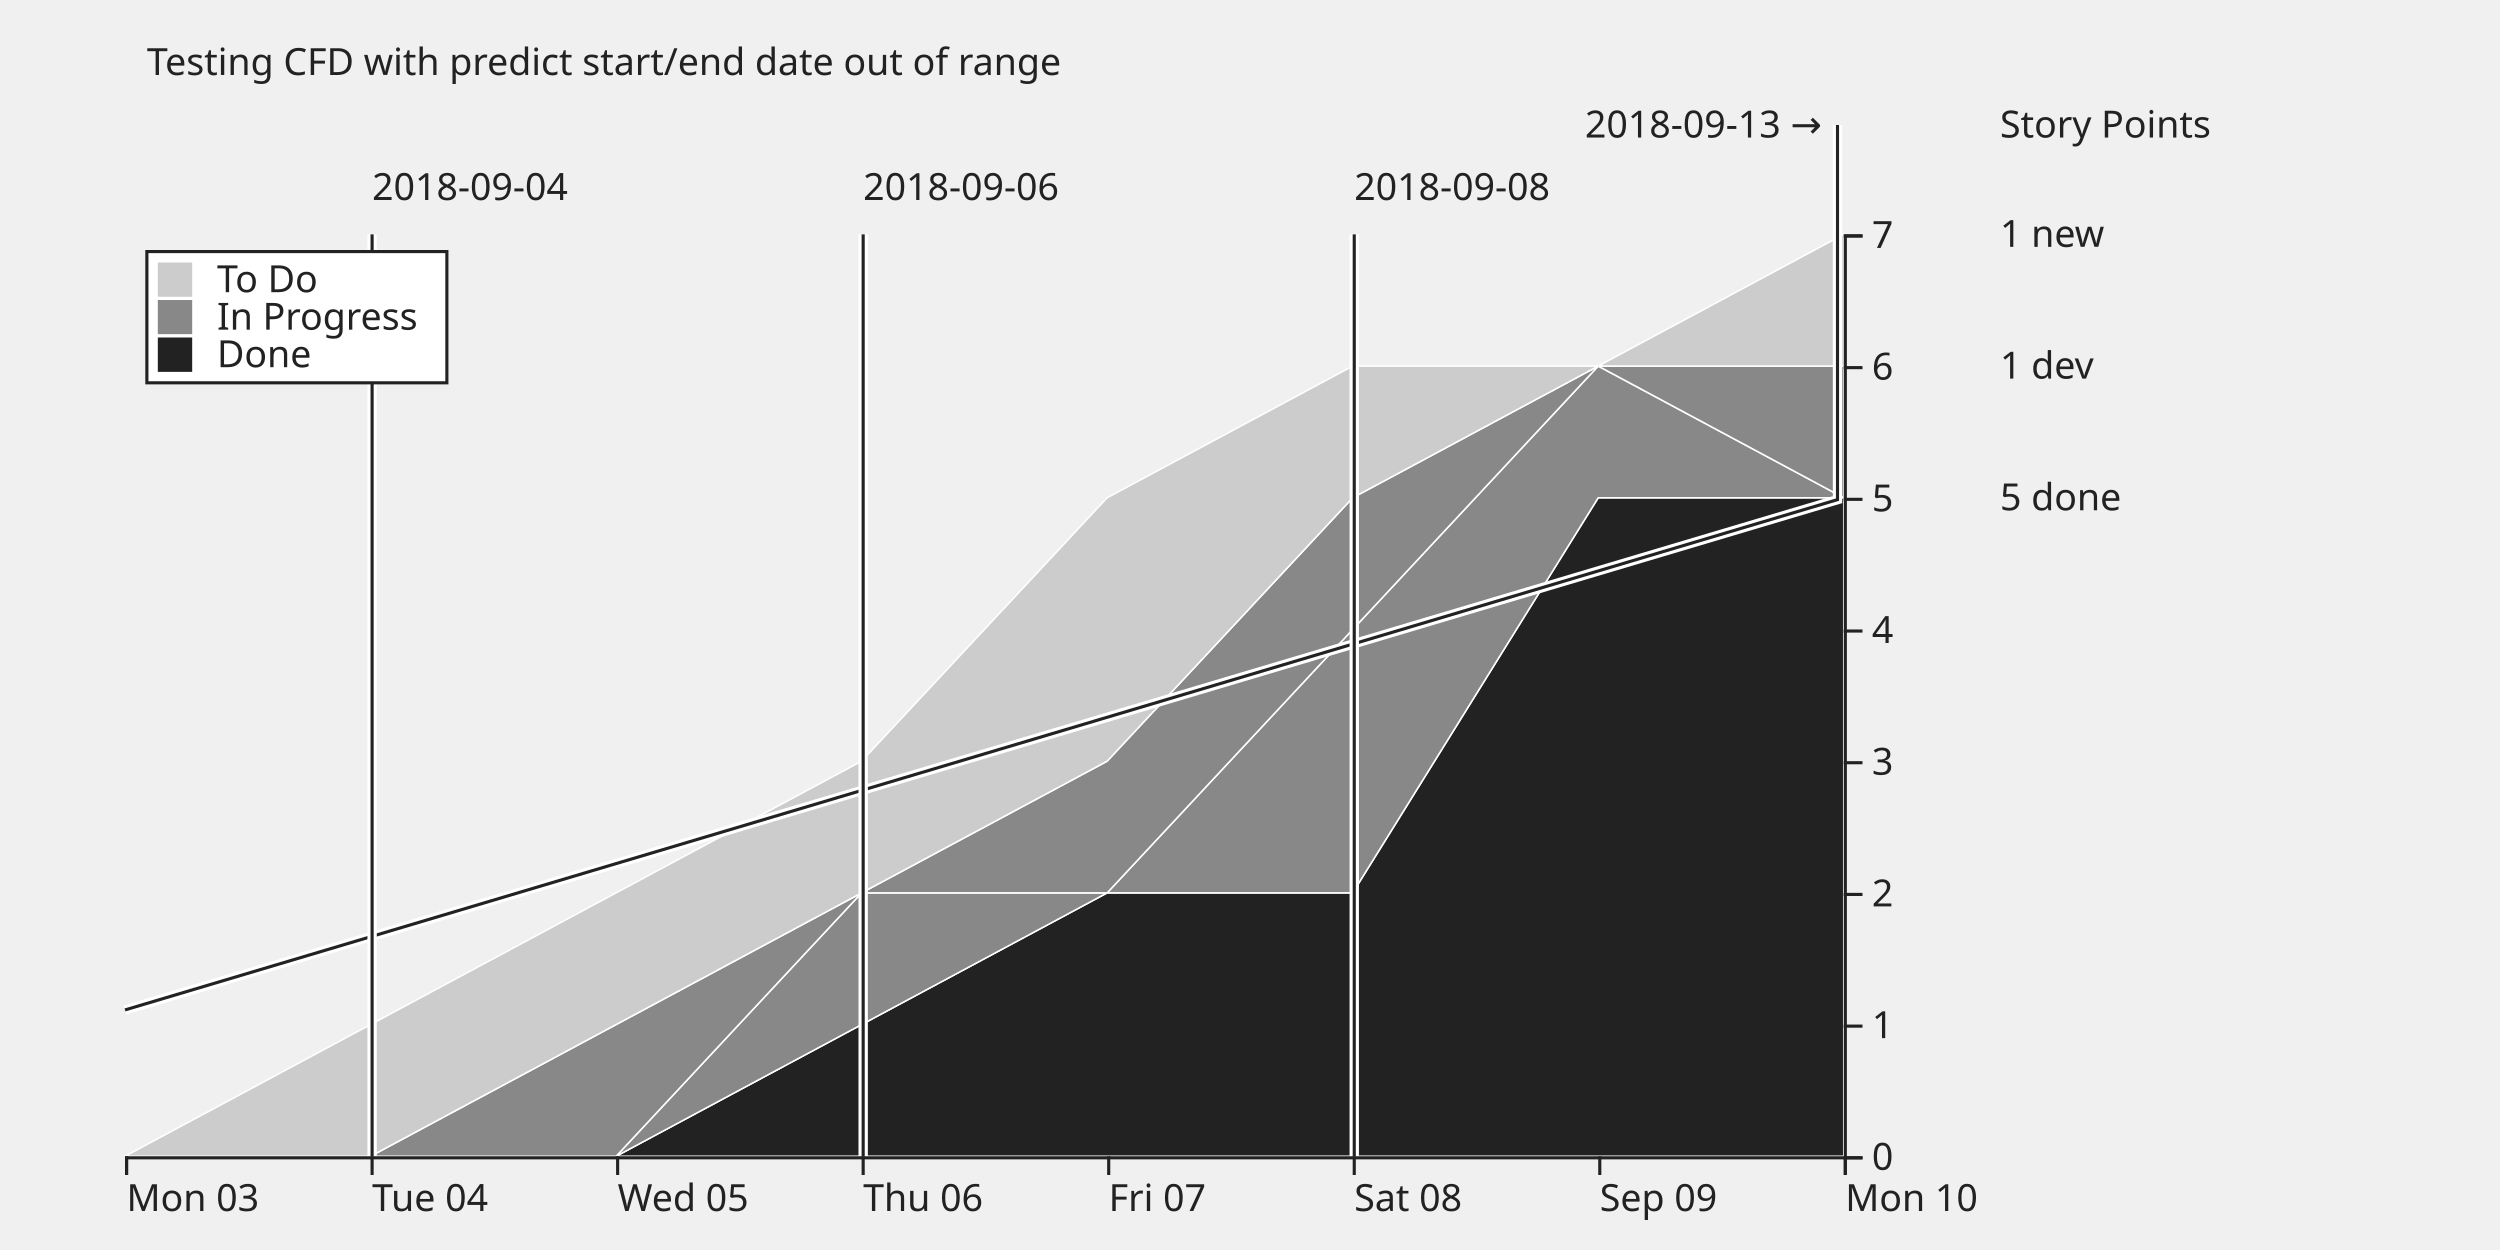
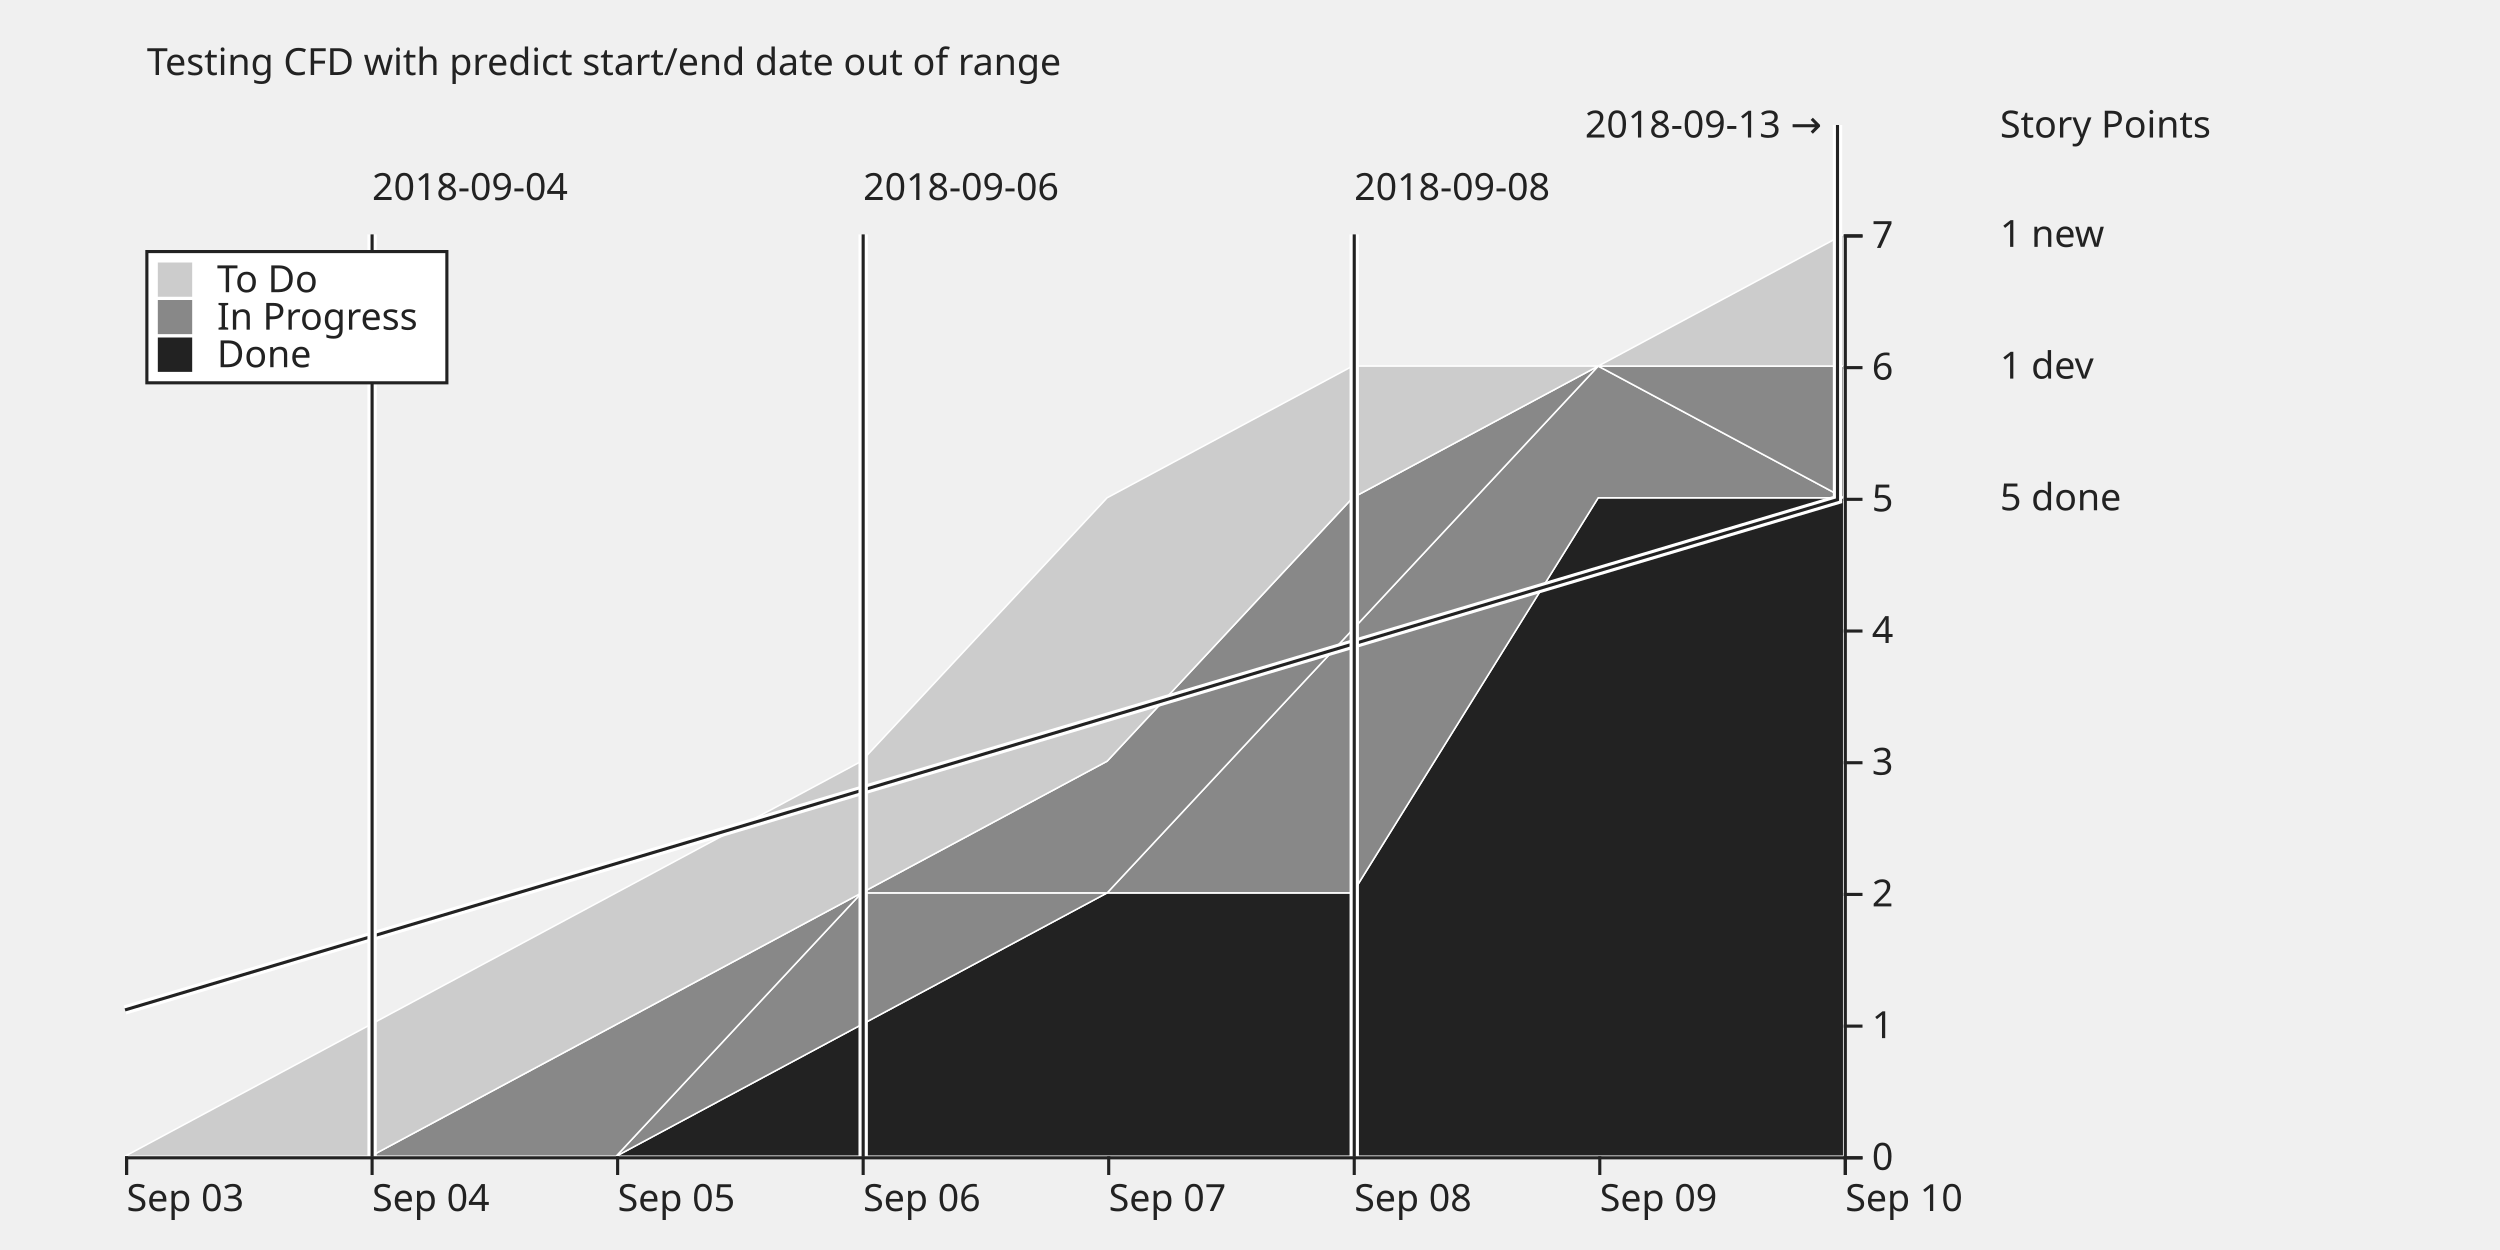
<svg xmlns="http://www.w3.org/2000/svg" width="800" height="400">
  <g transform="translate(40,75)">
    <g class="layer">
      <path class="area" style="fill: #222; stroke: #fff; stroke-width: .5;" d="M0,295L78.571,295L157.143,295L235.714,252.857L314.286,210.714L392.857,210.714L471.429,84.286L550,84.286L550,295L471.429,295L392.857,295L314.286,295L235.714,295L157.143,295L78.571,295L0,295Z" />
      <text x="600" y="84.286" dy="4px" font-size="12px" font-family="sans-serif" style="text-anchor: start; fill: #222;">5 done</text>
    </g>
    <g class="layer">
      <path class="area" style="fill: #888; stroke: #fff; stroke-width: .5;" d="M0,295L78.571,295L157.143,295L235.714,210.714L314.286,210.714L392.857,126.429L471.429,42.143L550,84.286L550,84.286L471.429,84.286L392.857,210.714L314.286,210.714L235.714,252.857L157.143,295L78.571,295L0,295Z" />
    </g>
    <g class="layer">
      <path class="area" style="fill: #888; stroke: #fff; stroke-width: .5;" d="M0,295L78.571,295L157.143,252.857L235.714,210.714L314.286,168.571L392.857,84.286L471.429,42.143L550,42.143L550,84.286L471.429,42.143L392.857,126.429L314.286,210.714L235.714,210.714L157.143,295L78.571,295L0,295Z" />
      <text x="600" y="42.143" dy="4px" font-size="12px" font-family="sans-serif" style="text-anchor: start; fill: #222;">1 dev</text>
    </g>
    <g class="layer">
      <path class="area" style="fill: #ccc; stroke: #fff; stroke-width: .5;" d="M0,295L78.571,252.857L157.143,210.714L235.714,168.571L314.286,84.286L392.857,42.143L471.429,42.143L550,0L550,42.143L471.429,42.143L392.857,84.286L314.286,168.571L235.714,210.714L157.143,252.857L78.571,295L0,295Z" />
      <text x="600" y="0" dy="4px" font-size="12px" font-family="sans-serif" style="text-anchor: start; fill: #222;">1 new</text>
    </g>
    <path d="M0,248.175L548,84.882L548,-35" fill="none" style="stroke-width: 3; stroke: #fff;" />
    <path d="M0,248.175L548,84.882L548,-35" fill="none" style="stroke-width: 1; stroke: #222;" />
    <text x="543" y="-35" dy="4px" font-size="12" font-family="sans-serif" style="text-anchor: end; fill: #222;">2018-09-13 →</text>
    <line x1="79.071" y1="295" x2="79.071" y2="0" style="stroke-width: 3; stroke: #fff;" />
    <line x1="79.071" y1="295" x2="79.071" y2="0" style="stroke-width: 1; stroke: #222;" />
    <rect style="fill: #fff;" />
    <text x="79.071" y="-15" dy="4px" font-size="12px" font-family="sans-serif" style="fill: #222; text-anchor: start;">2018-09-04</text>
    <line x1="236.214" y1="295" x2="236.214" y2="0" style="stroke-width: 3; stroke: #fff;" />
    <line x1="236.214" y1="295" x2="236.214" y2="0" style="stroke-width: 1; stroke: #222;" />
    <rect style="fill: #fff;" />
    <text x="236.214" y="-15" dy="4px" font-size="12px" font-family="sans-serif" style="fill: #222; text-anchor: start;">2018-09-06</text>
    <line x1="393.357" y1="295" x2="393.357" y2="0" style="stroke-width: 3; stroke: #fff;" />
    <line x1="393.357" y1="295" x2="393.357" y2="0" style="stroke-width: 1; stroke: #222;" />
    <rect style="fill: #fff;" />
    <text x="393.357" y="-15" dy="4px" font-size="12px" font-family="sans-serif" style="fill: #222; text-anchor: start;">2018-09-08</text>
    <g transform="translate(0,295)" fill="none" font-size="10" font-family="sans-serif" text-anchor="middle">
      <path class="domain" stroke="currentColor" d="M0.5,6V0.5H550.5V6" style="stroke: #222;" />
      <g class="tick" opacity="1" transform="translate(0.5,0)">
        <line stroke="currentColor" y2="6" style="stroke: #222;" />
-         <text fill="currentColor" y="9" dy="0.71em" style="fill: #222; text-anchor: start;" font-size="12px" font-family="sans-serif">Mon 03</text>
+         <text fill="currentColor" y="9" dy="0.71em" style="fill: #222; text-anchor: start;" font-size="12px" font-family="sans-serif">Sep 03</text>
      </g>
      <g class="tick" opacity="1" transform="translate(79.07143,0)">
        <line stroke="currentColor" y2="6" style="stroke: #222;" />
-         <text fill="currentColor" y="9" dy="0.71em" style="fill: #222; text-anchor: start;" font-size="12px" font-family="sans-serif">Tue 04</text>
+         <text fill="currentColor" y="9" dy="0.71em" style="fill: #222; text-anchor: start;" font-size="12px" font-family="sans-serif">Sep 04</text>
      </g>
      <g class="tick" opacity="1" transform="translate(157.6429,0)">
        <line stroke="currentColor" y2="6" style="stroke: #222;" />
-         <text fill="currentColor" y="9" dy="0.71em" style="fill: #222; text-anchor: start;" font-size="12px" font-family="sans-serif">Wed 05</text>
+         <text fill="currentColor" y="9" dy="0.71em" style="fill: #222; text-anchor: start;" font-size="12px" font-family="sans-serif">Sep 05</text>
      </g>
      <g class="tick" opacity="1" transform="translate(236.2143,0)">
        <line stroke="currentColor" y2="6" style="stroke: #222;" />
-         <text fill="currentColor" y="9" dy="0.71em" style="fill: #222; text-anchor: start;" font-size="12px" font-family="sans-serif">Thu 06</text>
+         <text fill="currentColor" y="9" dy="0.71em" style="fill: #222; text-anchor: start;" font-size="12px" font-family="sans-serif">Sep 06</text>
      </g>
      <g class="tick" opacity="1" transform="translate(314.7857,0)">
        <line stroke="currentColor" y2="6" style="stroke: #222;" />
-         <text fill="currentColor" y="9" dy="0.71em" style="fill: #222; text-anchor: start;" font-size="12px" font-family="sans-serif">Fri 07</text>
+         <text fill="currentColor" y="9" dy="0.71em" style="fill: #222; text-anchor: start;" font-size="12px" font-family="sans-serif">Sep 07</text>
      </g>
      <g class="tick" opacity="1" transform="translate(393.3571,0)">
        <line stroke="currentColor" y2="6" style="stroke: #222;" />
-         <text fill="currentColor" y="9" dy="0.71em" style="fill: #222; text-anchor: start;" font-size="12px" font-family="sans-serif">Sat 08</text>
+         <text fill="currentColor" y="9" dy="0.71em" style="fill: #222; text-anchor: start;" font-size="12px" font-family="sans-serif">Sep 08</text>
      </g>
      <g class="tick" opacity="1" transform="translate(471.9286,0)">
        <line stroke="currentColor" y2="6" style="stroke: #222;" />
        <text fill="currentColor" y="9" dy="0.71em" style="fill: #222; text-anchor: start;" font-size="12px" font-family="sans-serif">Sep 09</text>
      </g>
      <g class="tick" opacity="1" transform="translate(550.5,0)">
        <line stroke="currentColor" y2="6" style="stroke: #222;" />
-         <text fill="currentColor" y="9" dy="0.71em" style="fill: #222; text-anchor: start;" font-size="12px" font-family="sans-serif">Mon 10</text>
+         <text fill="currentColor" y="9" dy="0.71em" style="fill: #222; text-anchor: start;" font-size="12px" font-family="sans-serif">Sep 10</text>
      </g>
    </g>
    <g transform="translate(550 ,0)" fill="none" font-size="10" font-family="sans-serif" text-anchor="start">
      <path class="domain" stroke="currentColor" d="M6,295.5H0.5V0.5H6" style="stroke: #222;" />
      <g class="tick" opacity="1" transform="translate(0,295.5)">
        <line stroke="currentColor" x2="6" style="stroke: #222;" />
        <text fill="currentColor" x="9" dy="0.32em" style="fill: #222;" text-anchor="start" font-size="12px" font-family="sans-serif">0</text>
      </g>
      <g class="tick" opacity="1" transform="translate(0,253.3571)">
        <line stroke="currentColor" x2="6" style="stroke: #222;" />
        <text fill="currentColor" x="9" dy="0.32em" style="fill: #222;" text-anchor="start" font-size="12px" font-family="sans-serif">1</text>
      </g>
      <g class="tick" opacity="1" transform="translate(0,211.2143)">
        <line stroke="currentColor" x2="6" style="stroke: #222;" />
        <text fill="currentColor" x="9" dy="0.32em" style="fill: #222;" text-anchor="start" font-size="12px" font-family="sans-serif">2</text>
      </g>
      <g class="tick" opacity="1" transform="translate(0,169.0714)">
        <line stroke="currentColor" x2="6" style="stroke: #222;" />
        <text fill="currentColor" x="9" dy="0.32em" style="fill: #222;" text-anchor="start" font-size="12px" font-family="sans-serif">3</text>
      </g>
      <g class="tick" opacity="1" transform="translate(0,126.9286)">
        <line stroke="currentColor" x2="6" style="stroke: #222;" />
        <text fill="currentColor" x="9" dy="0.32em" style="fill: #222;" text-anchor="start" font-size="12px" font-family="sans-serif">4</text>
      </g>
      <g class="tick" opacity="1" transform="translate(0,84.78571)">
        <line stroke="currentColor" x2="6" style="stroke: #222;" />
        <text fill="currentColor" x="9" dy="0.32em" style="fill: #222;" text-anchor="start" font-size="12px" font-family="sans-serif">5</text>
      </g>
      <g class="tick" opacity="1" transform="translate(0,42.64286)">
        <line stroke="currentColor" x2="6" style="stroke: #222;" />
        <text fill="currentColor" x="9" dy="0.32em" style="fill: #222;" text-anchor="start" font-size="12px" font-family="sans-serif">6</text>
      </g>
      <g class="tick" opacity="1" transform="translate(0,0.5)">
        <line stroke="currentColor" x2="6" style="stroke: #222;" />
        <text fill="currentColor" x="9" dy="0.32em" style="fill: #222;" text-anchor="start" font-size="12px" font-family="sans-serif">7</text>
      </g>
    </g>
    <text x="7" y="-55" dy="4px" font-size="12px" font-family="sans-serif" style="text-anchor: start; fill: #222;">Testing CFD with predict start/end date out of range</text>
    <rect x="7" y="5.5" width="96" height="42" style="fill: #fff; stroke: #222;" />
    <rect x="10" y="8.5" width="12" height="12" style="fill: #ccc; stroke: #fff;" />
    <text x="29.44" y="14.5" dy="4px" font-size="12px" font-family="sans-serif" style="text-anchor: start; fill: #222;">To Do</text>
    <rect x="10" y="20.5" width="12" height="12" style="fill: #888; stroke: #fff;" />
    <text x="29.44" y="26.5" dy="4px" font-size="12px" font-family="sans-serif" style="text-anchor: start; fill: #222;">In Progress</text>
    <rect x="10" y="32.5" width="12" height="12" style="fill: #222; stroke: #fff;" />
    <text x="29.44" y="38.5" dy="4px" font-size="12px" font-family="sans-serif" style="text-anchor: start; fill: #222;">Done</text>
    <text x="600" y="-35" dy="4px" font-size="12px" font-family="sans-serif" style="text-anchor: start; fill: #222;">Story Points</text>
    <rect fill="#fff" stroke="#222" class="focus-item" width="12" height="12" style="display: none;" />
    <text dy="4px" font-size="12px" font-family="sans-serif" style="text-anchor: start; fill: #222; display: none;" />
    <text dy="4px" font-size="12px" font-family="sans-serif" style="text-anchor: start; fill: #222; display: none;" />
    <text dy="4px" font-size="12px" font-family="sans-serif" style="text-anchor: start; fill: #222; display: none;" />
    <text dy="4px" font-size="12px" font-family="sans-serif" style="text-anchor: start; fill: #222; display: none;" />
    <text dy="4px" font-size="12px" font-family="sans-serif" style="text-anchor: start; fill: #222; display: none;" />
    <text dy="4px" font-size="12px" font-family="sans-serif" style="text-anchor: start; fill: #222; display: none;" />
    <text dy="4px" font-size="12px" font-family="sans-serif" style="text-anchor: start; fill: #222; display: none;" />
    <text dy="4px" font-size="12px" font-family="sans-serif" style="text-anchor: start; fill: #222; display: none;" />
    <text dy="4px" font-size="12px" font-family="sans-serif" style="text-anchor: start; fill: #222; display: none;" />
    <text dy="4px" font-size="12px" font-family="sans-serif" style="text-anchor: start; fill: #222; display: none;" />
    <text dy="4px" font-size="12px" font-family="sans-serif" style="text-anchor: start; fill: #222; display: none;" />
    <text dy="4px" font-size="12px" font-family="sans-serif" style="text-anchor: start; fill: #222; display: none;" />
    <text dy="4px" font-size="12px" font-family="sans-serif" style="text-anchor: start; fill: #222; display: none;" />
    <text dy="4px" font-size="12px" font-family="sans-serif" style="text-anchor: start; fill: #222; display: none;" />
    <text dy="4px" font-size="12px" font-family="sans-serif" style="text-anchor: start; fill: #222; display: none;" />
    <text dy="4px" font-size="12px" font-family="sans-serif" style="text-anchor: start; fill: #222; display: none;" />
    <text dy="4px" font-size="12px" font-family="sans-serif" style="text-anchor: start; fill: #222; display: none;" />
    <text dy="4px" font-size="12px" font-family="sans-serif" style="text-anchor: start; fill: #222; display: none;" />
    <text dy="4px" font-size="12px" font-family="sans-serif" style="text-anchor: start; fill: #222; display: none;" />
    <text dy="4px" font-size="12px" font-family="sans-serif" style="text-anchor: start; fill: #222; display: none;" />
    <text dy="4px" font-size="12px" font-family="sans-serif" style="text-anchor: start; fill: #222; display: none;" />
    <text dy="4px" font-size="12px" font-family="sans-serif" style="text-anchor: start; fill: #222; display: none;" />
    <text dy="4px" font-size="12px" font-family="sans-serif" style="text-anchor: start; fill: #222; display: none;" />
    <text dy="4px" font-size="12px" font-family="sans-serif" style="text-anchor: start; fill: #222; display: none;" />
    <text dy="4px" font-size="12px" font-family="sans-serif" style="text-anchor: start; fill: #222; display: none;" />
    <text dy="4px" font-size="12px" font-family="sans-serif" style="text-anchor: start; fill: #222; display: none;" />
    <text dy="4px" font-size="12px" font-family="sans-serif" style="text-anchor: start; fill: #222; display: none;" />
    <text dy="4px" font-size="12px" font-family="sans-serif" style="text-anchor: start; fill: #222; display: none;" />
    <text dy="4px" font-size="12px" font-family="sans-serif" style="text-anchor: start; fill: #222; display: none;" />
    <text dy="4px" font-size="12px" font-family="sans-serif" style="text-anchor: start; fill: #222; display: none;" />
    <text dy="4px" font-size="12px" font-family="sans-serif" style="text-anchor: start; fill: #222; display: none;" />
    <text dy="4px" font-size="12px" font-family="sans-serif" style="text-anchor: start; fill: #222; display: none;" />
    <text dy="4px" font-size="12px" font-family="sans-serif" style="text-anchor: start; fill: #222; display: none;" />
    <text dy="4px" font-size="12px" font-family="sans-serif" style="text-anchor: start; fill: #222; display: none;" />
    <text dy="4px" font-size="12px" font-family="sans-serif" style="text-anchor: start; fill: #222; display: none;" />
    <text dy="4px" font-size="12px" font-family="sans-serif" style="text-anchor: start; fill: #222; display: none;" />
    <text dy="4px" font-size="12px" font-family="sans-serif" style="text-anchor: start; fill: #222; display: none;" />
    <text dy="4px" font-size="12px" font-family="sans-serif" style="text-anchor: start; fill: #222; display: none;" />
    <text dy="4px" font-size="12px" font-family="sans-serif" style="text-anchor: start; fill: #222; display: none;" />
    <text dy="4px" font-size="12px" font-family="sans-serif" style="text-anchor: start; fill: #222; display: none;" />
    <line style="display: none; stroke-width: 3; stroke: #fff;" />
    <line style="display: none; stroke-width: 1; stroke: #222;" />
    <rect width="760" height="295" fill="transparent" />
  </g>
</svg>
